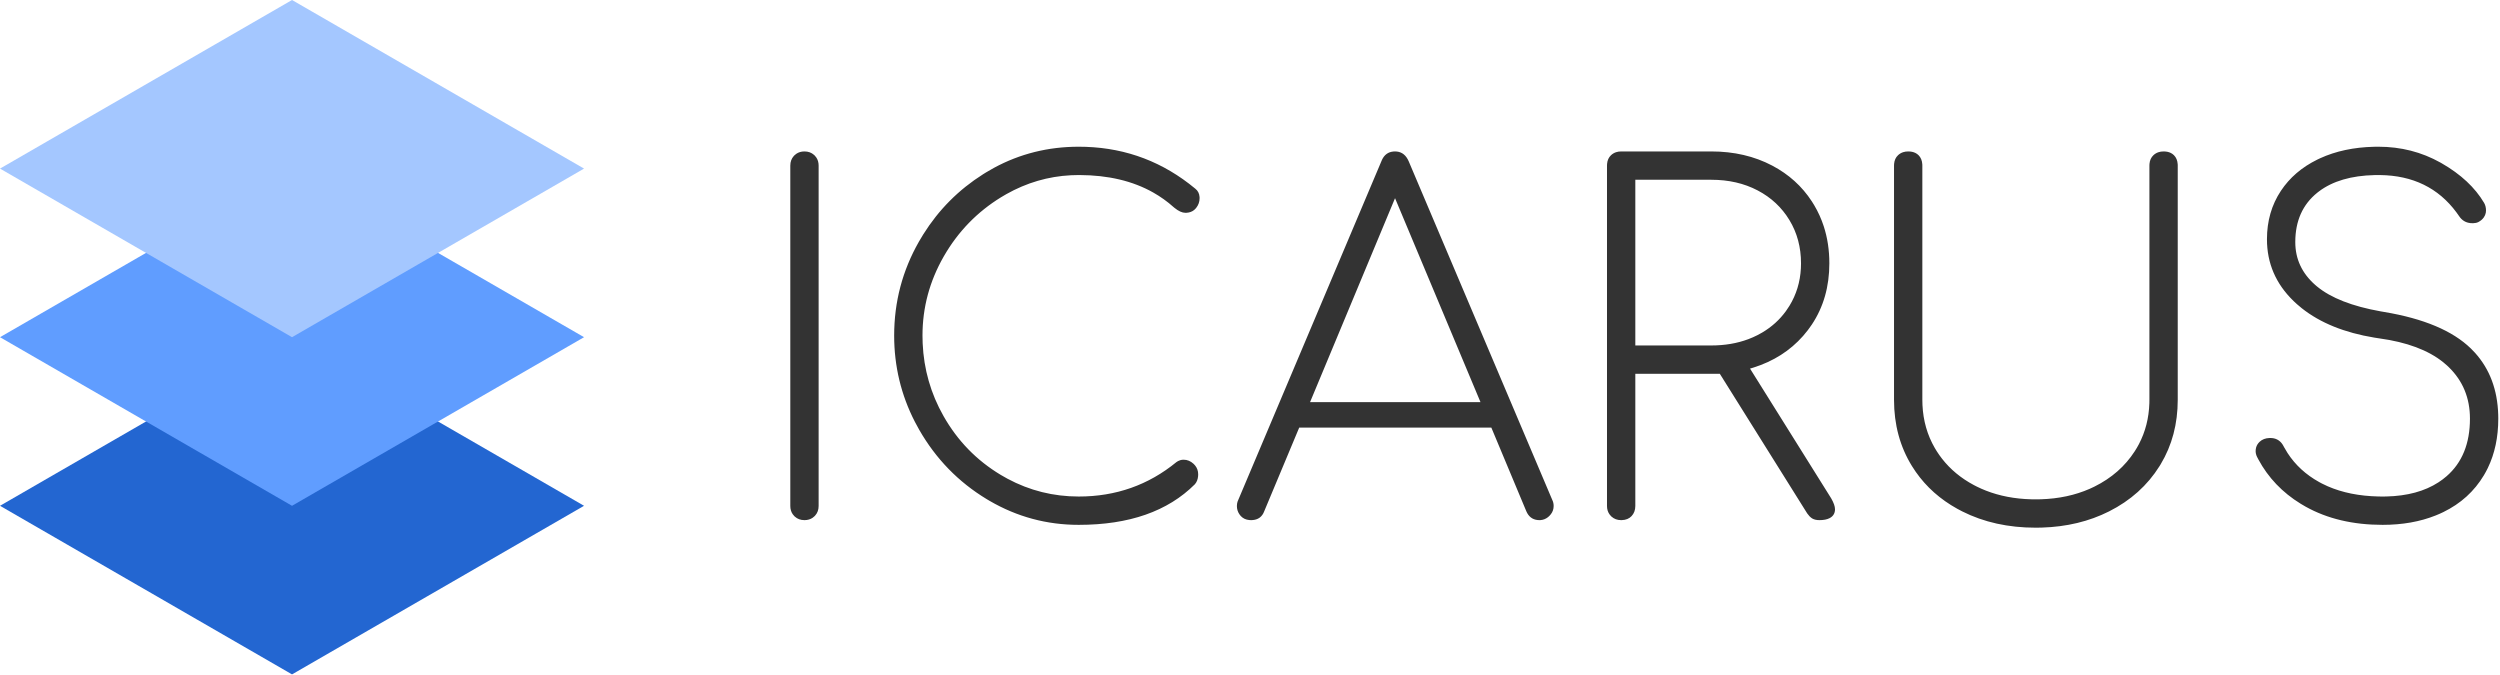
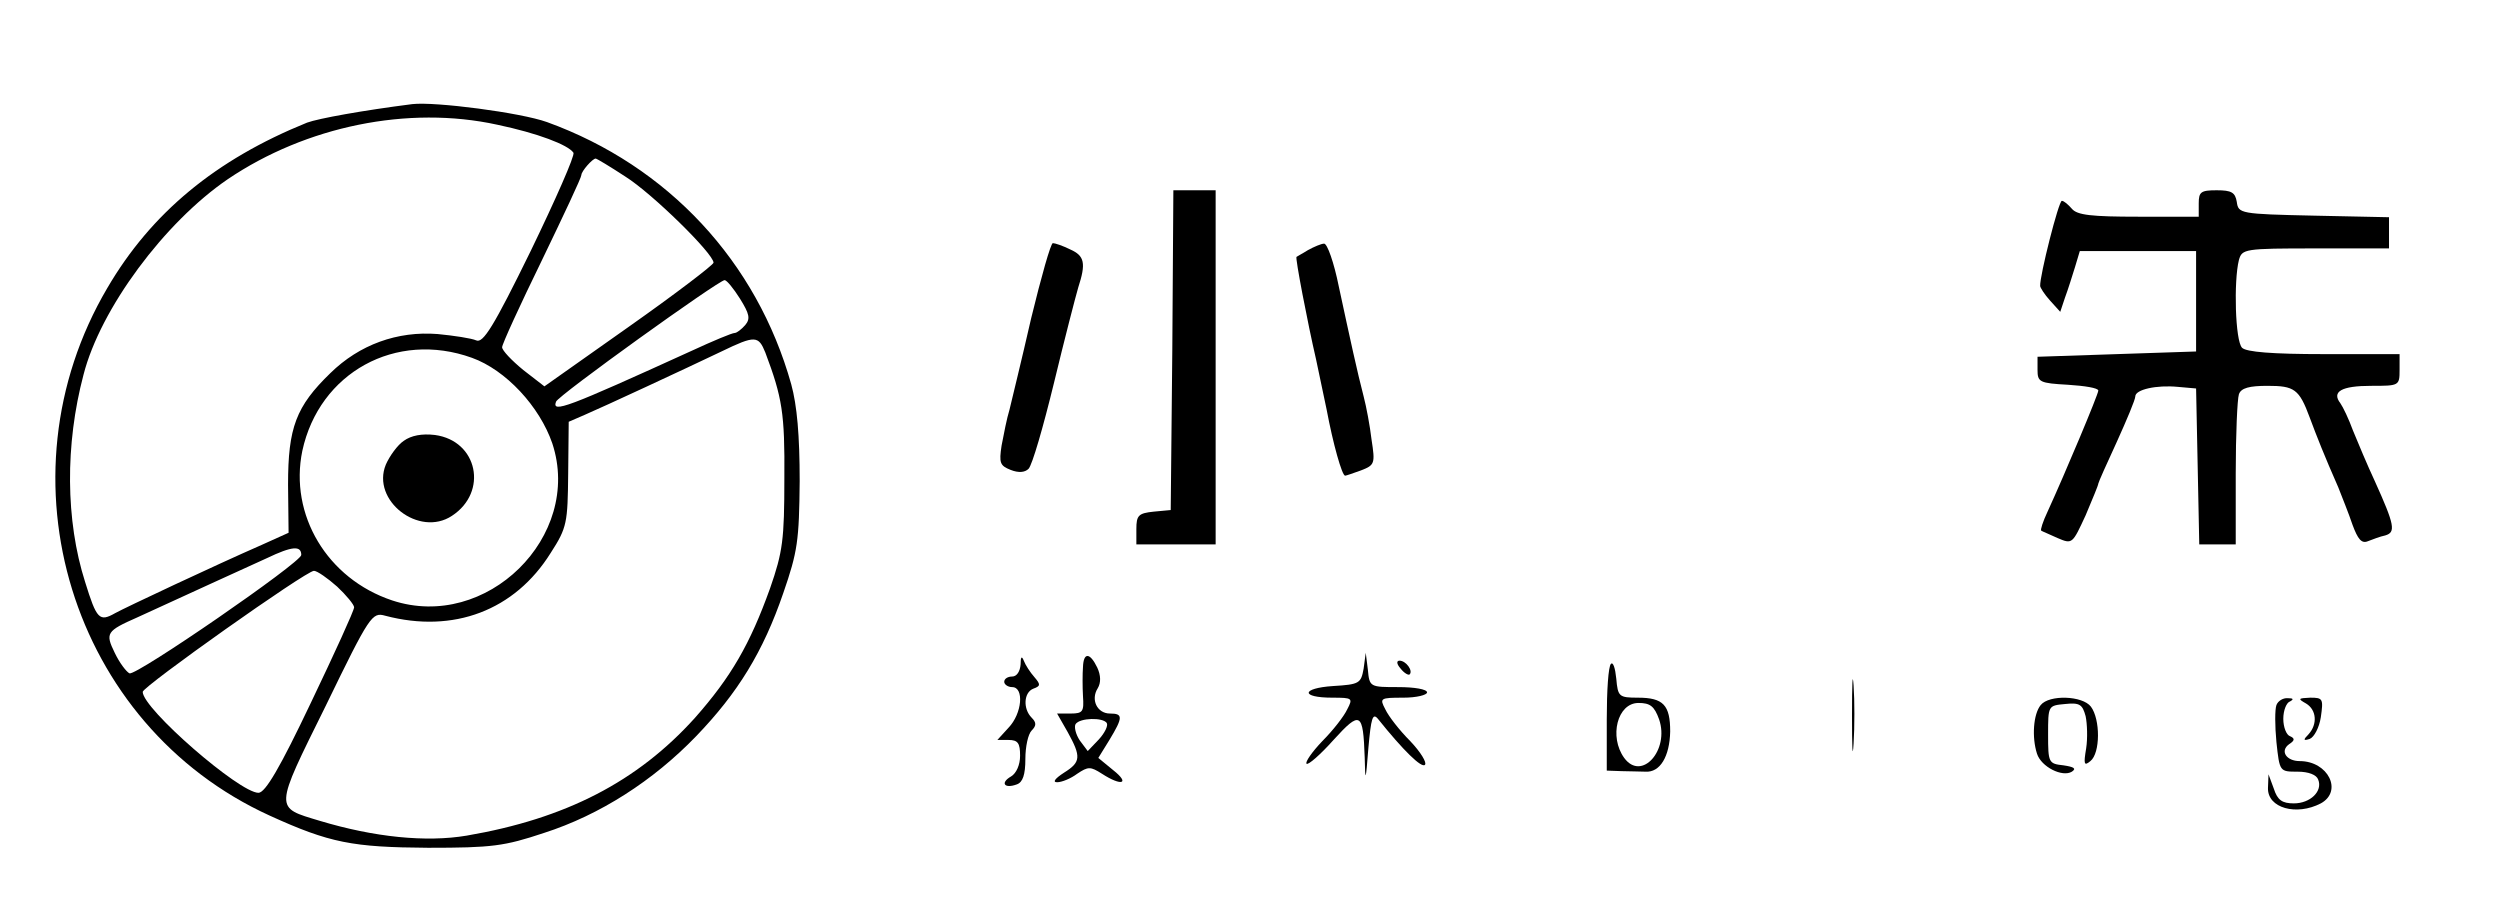
- <svg xmlns="http://www.w3.org/2000/svg" version="1.1" width="949" height="256" viewbox="0 0 949 256">
-   <path fill="#2366d1" d="M110.851 128L221.703 192L110.851 256L0 192Z" />
-   <path fill="#609dff" d="M110.851 64L221.703 128L110.851 192L0 128Z" />
-   <path fill="#a4c7ff" d="M110.851 0L221.703 64L110.851 128L0 64Z" />
-   <g transform="translate(300, 55.695), scale(0.7)" fill="#333">
-     <path d="M 613.888 10.24 L 613.888 137.216 A 60.705 60.705 0 0 0 613.954 140.055 Q 614.553 152.847 620.602 163.316 A 50.135 50.135 0 0 0 621.696 165.12 A 51.598 51.598 0 0 0 624.562 169.185 Q 631.357 177.897 641.762 183.449 A 63.11 63.11 0 0 0 643.456 184.32 A 61.649 61.649 0 0 0 648.369 186.492 Q 659.467 190.833 672.846 191.198 A 90.809 90.809 0 0 0 675.328 191.232 A 90.563 90.563 0 0 0 678.104 191.19 Q 692.78 190.74 704.7 185.489 A 61.259 61.259 0 0 0 707.2 184.32 Q 721.152 177.408 729.088 165.12 A 49.502 49.502 0 0 0 731.322 161.299 Q 736.63 151.203 736.997 139.036 A 60.335 60.335 0 0 0 737.024 137.216 L 737.024 10.24 A 10.857 10.857 0 0 1 737.062 9.315 Q 737.313 6.384 739.2 4.608 A 7.256 7.256 0 0 1 741.925 2.981 Q 743.196 2.56 744.704 2.56 Q 746.956 2.56 748.602 3.369 A 6.472 6.472 0 0 1 750.336 4.608 Q 752.167 6.439 752.361 9.499 A 11.729 11.729 0 0 1 752.384 10.24 L 752.384 137.216 Q 752.384 156.807 743.135 172.194 A 64.077 64.077 0 0 1 742.528 173.184 Q 732.672 188.928 715.136 197.76 Q 698.912 205.931 678.635 206.543 A 109.71 109.71 0 0 1 675.328 206.592 Q 653.056 206.592 635.52 197.76 A 77.835 77.835 0 0 1 632.828 196.338 Q 618.963 188.661 610.337 176.346 A 65.778 65.778 0 0 1 608.256 173.184 Q 598.528 157.44 598.528 137.216 L 598.528 10.24 A 10.857 10.857 0 0 1 598.566 9.315 Q 598.817 6.384 600.704 4.608 A 7.256 7.256 0 0 1 603.429 2.981 Q 604.7 2.56 606.208 2.56 Q 608.46 2.56 610.106 3.369 A 6.472 6.472 0 0 1 611.84 4.608 Q 613.671 6.439 613.865 9.499 A 11.729 11.729 0 0 1 613.888 10.24 Z M 895.488 8.96 A 69.507 69.507 0 0 0 894.88 8.615 Q 879.509 0 861.184 0 A 100.005 100.005 0 0 0 858.79 0.028 Q 842.342 0.422 829.568 6.272 A 61.75 61.75 0 0 0 828.078 6.979 Q 815.456 13.172 808.32 23.936 Q 800.768 35.328 800.768 50.176 Q 800.768 69.697 815.175 83.659 A 59.222 59.222 0 0 0 817.024 85.376 A 60.63 60.63 0 0 0 819.68 87.606 Q 834.727 99.526 859.059 103.529 A 133.91 133.91 0 0 0 861.696 103.936 Q 884.116 107.004 896.419 116.925 A 41.61 41.61 0 0 1 898.432 118.656 A 43.592 43.592 0 0 1 899.28 119.455 Q 910.848 130.653 910.848 147.456 Q 910.848 167.68 898.176 178.688 A 39.281 39.281 0 0 1 893.72 182.034 Q 882.522 189.266 865.531 189.672 A 85.481 85.481 0 0 1 863.488 189.696 A 102.18 102.18 0 0 1 861.3 189.673 Q 845.567 189.336 833.654 184.112 A 55.097 55.097 0 0 1 830.592 182.656 A 56.619 56.619 0 0 1 829.066 181.842 Q 818.274 175.871 811.94 166.114 A 47.528 47.528 0 0 1 809.984 162.816 A 12.115 12.115 0 0 0 809.808 162.46 Q 807.734 158.428 803.571 158.002 A 9.942 9.942 0 0 0 802.56 157.952 A 12.194 12.194 0 0 0 802.217 157.957 Q 798.871 158.051 796.8 160 A 7.449 7.449 0 0 0 796.119 160.731 Q 794.934 162.191 794.688 164.094 A 8.003 8.003 0 0 0 794.624 165.12 A 6.218 6.218 0 0 0 794.708 166.137 Q 794.803 166.708 795.004 167.28 A 7.895 7.895 0 0 0 795.392 168.192 A 65.044 65.044 0 0 0 796.099 169.546 Q 804.091 184.419 819.055 193.615 A 74.4 74.4 0 0 0 821.76 195.2 Q 839.424 205.056 863.488 205.056 Q 879.548 205.056 892.299 199.951 A 62.036 62.036 0 0 0 896.384 198.144 Q 910.592 191.232 918.4 178.176 A 51.186 51.186 0 0 0 920.533 174.225 Q 926.208 162.515 926.208 147.456 A 72.811 72.811 0 0 0 926.178 145.354 Q 925.592 125.061 913.589 111.755 A 49.8 49.8 0 0 0 911.36 109.44 Q 896.512 94.976 864.256 89.6 A 157.882 157.882 0 0 1 862.446 89.288 Q 839.242 85.142 827.904 75.776 A 41.218 41.218 0 0 1 826.977 74.987 Q 816.128 65.472 816.128 51.712 A 49.293 49.293 0 0 1 816.128 51.578 Q 816.175 34.522 828.032 24.96 A 35.234 35.234 0 0 1 828.891 24.289 Q 840.118 15.794 859.213 15.381 A 91.194 91.194 0 0 1 861.184 15.36 A 73.044 73.044 0 0 1 862.037 15.365 Q 888.747 15.677 903.514 35.593 A 59.37 59.37 0 0 1 904.96 37.632 Q 907.22 41.022 911.076 41.419 A 10.261 10.261 0 0 0 912.128 41.472 A 14.543 14.543 0 0 0 912.743 41.459 Q 914.336 41.392 915.2 40.96 A 10.655 10.655 0 0 0 915.336 40.891 Q 916.348 40.366 917.135 39.681 A 7.607 7.607 0 0 0 918.4 38.272 Q 919.197 37.122 919.442 35.787 A 6.761 6.761 0 0 0 919.552 34.56 Q 919.552 32.256 918.528 30.464 Q 911.104 17.92 895.488 8.96 Z M 160.311 0.068 A 110.648 110.648 0 0 0 156.416 0 Q 131.565 0 110.402 11.483 A 99.343 99.343 0 0 0 106.112 13.952 A 109.009 109.009 0 0 0 104.543 14.926 Q 84.677 27.489 72.14 47.479 A 111.393 111.393 0 0 0 69.76 51.456 Q 56.32 75.008 56.32 102.4 Q 56.32 127.331 67.56 149.187 A 107.592 107.592 0 0 0 69.888 153.472 Q 83.456 177.152 106.496 191.104 A 103.444 103.444 0 0 0 108.082 192.045 Q 130.459 205.056 156.416 205.056 Q 197.376 205.056 219.392 183.04 Q 220.918 181.296 221.145 178.624 A 11.364 11.364 0 0 0 221.184 177.664 Q 221.184 174.906 219.514 172.852 A 8.614 8.614 0 0 0 218.752 172.032 A 10.501 10.501 0 0 0 218.638 171.925 Q 216.248 169.728 213.248 169.728 A 6.244 6.244 0 0 0 211.549 169.961 Q 210.906 170.141 210.291 170.463 A 7.508 7.508 0 0 0 209.408 171.008 Q 186.624 189.696 156.416 189.696 Q 135.765 189.696 117.743 180.022 A 87.237 87.237 0 0 1 114.048 177.92 Q 94.464 166.144 83.072 146.048 Q 72.704 127.758 71.772 106.604 A 95.549 95.549 0 0 1 71.68 102.4 Q 71.68 79.616 83.2 59.52 A 97.348 97.348 0 0 1 83.35 59.26 Q 94.847 39.346 114.304 27.392 A 88.056 88.056 0 0 1 117.155 25.713 Q 133.663 16.406 152.218 15.466 A 82.911 82.911 0 0 1 156.416 15.36 A 117.212 117.212 0 0 1 156.817 15.361 Q 180.184 15.441 196.829 24.848 A 63.01 63.01 0 0 1 207.872 32.768 A 23.034 23.034 0 0 0 208.339 33.158 Q 211.641 35.84 214.272 35.84 A 9.974 9.974 0 0 0 214.911 35.82 Q 217.343 35.664 219.009 34.296 A 6.873 6.873 0 0 0 219.904 33.408 A 9.994 9.994 0 0 0 220.133 33.126 Q 221.952 30.799 221.952 27.904 A 8.988 8.988 0 0 0 221.929 27.259 Q 221.724 24.398 219.648 22.784 A 110.881 110.881 0 0 0 219.543 22.697 Q 193.686 1.244 160.311 0.068 Z M 551.168 198.4 L 504.064 123.136 L 499.456 123.136 L 458.24 123.136 L 458.24 194.816 Q 458.24 198.144 456.192 200.32 Q 454.232 202.403 450.865 202.492 A 11.487 11.487 0 0 1 450.56 202.496 Q 447.452 202.496 445.349 200.598 A 7.871 7.871 0 0 1 445.056 200.32 A 7.525 7.525 0 0 1 444.182 199.275 Q 442.889 197.403 442.88 194.85 A 10.179 10.179 0 0 1 442.88 194.816 L 442.88 10.24 A 10.857 10.857 0 0 1 442.918 9.315 Q 443.169 6.384 445.056 4.608 A 7.256 7.256 0 0 1 447.781 2.981 Q 449.052 2.56 450.56 2.56 L 499.456 2.56 Q 517.888 2.56 532.48 10.24 Q 545.954 17.332 553.971 29.662 A 58.968 58.968 0 0 1 555.264 31.744 A 56.737 56.737 0 0 1 560.414 43.13 Q 563.456 52.468 563.456 63.232 Q 563.456 82.2 553.946 96.465 A 56.692 56.692 0 0 1 551.808 99.456 A 58.849 58.849 0 0 1 549.212 102.618 Q 538.621 114.637 522.253 119.779 A 72.195 72.195 0 0 1 520.448 120.32 L 564.48 190.72 Q 566.528 194.304 566.528 196.608 A 6.599 6.599 0 0 1 566.478 197.436 Q 566.253 199.208 565.035 200.395 A 5.625 5.625 0 0 1 564.352 200.96 A 6.473 6.473 0 0 1 563.547 201.443 Q 561.472 202.496 558.08 202.496 Q 555.751 202.496 554.27 201.649 A 4.911 4.911 0 0 1 553.984 201.472 Q 552.654 200.585 551.515 198.93 A 14.447 14.447 0 0 1 551.168 198.4 Z M 399.104 197.632 L 380.16 152.32 L 275.968 152.32 L 257.024 197.632 Q 255.324 202.248 250.396 202.483 A 11.297 11.297 0 0 1 249.856 202.496 A 10.258 10.258 0 0 1 248.931 202.455 Q 246.143 202.203 244.4 200.383 A 6.997 6.997 0 0 1 244.224 200.192 A 8.678 8.678 0 0 1 243.477 199.224 Q 242.176 197.264 242.176 194.816 A 7.805 7.805 0 0 1 242.282 193.521 A 7.181 7.181 0 0 1 242.944 191.488 L 320.512 7.936 A 12.196 12.196 0 0 1 320.852 7.129 Q 322.805 2.936 327.14 2.591 A 10.038 10.038 0 0 1 327.936 2.56 A 9.004 9.004 0 0 1 328.947 2.615 Q 333.29 3.106 335.36 7.936 L 413.184 191.488 Q 413.952 193.024 413.952 194.816 A 7.64 7.64 0 0 1 413.846 196.101 Q 413.457 198.383 411.648 200.192 A 9.044 9.044 0 0 1 410.871 200.886 Q 409.083 202.303 406.879 202.473 A 7.908 7.908 0 0 1 406.272 202.496 A 9.93 9.93 0 0 1 405.339 202.453 Q 400.96 202.04 399.104 197.632 Z M 15.36 10.24 L 15.36 194.816 Q 15.36 197.924 13.462 200.027 A 7.871 7.871 0 0 1 13.184 200.32 A 7.525 7.525 0 0 1 12.139 201.194 Q 10.267 202.487 7.714 202.496 A 10.179 10.179 0 0 1 7.68 202.496 Q 4.572 202.496 2.469 200.598 A 7.871 7.871 0 0 1 2.176 200.32 A 7.525 7.525 0 0 1 1.302 199.275 Q 0.009 197.403 0 194.85 A 10.179 10.179 0 0 1 0 194.816 L 0 10.24 Q 0 7.132 1.898 5.029 A 7.871 7.871 0 0 1 2.176 4.736 A 7.525 7.525 0 0 1 3.221 3.862 Q 5.093 2.569 7.646 2.56 A 10.179 10.179 0 0 1 7.68 2.56 Q 10.788 2.56 12.891 4.458 A 7.871 7.871 0 0 1 13.184 4.736 A 7.525 7.525 0 0 1 14.058 5.781 Q 15.351 7.653 15.36 10.206 A 10.179 10.179 0 0 1 15.36 10.24 Z M 281.856 138.496 L 374.272 138.496 L 327.936 27.904 L 281.856 138.496 Z M 458.24 107.776 L 499.456 107.776 Q 510.418 107.776 519.519 104.362 A 48.175 48.175 0 0 0 524.544 102.144 A 47.471 47.471 0 0 0 527.059 100.761 Q 534.75 96.219 539.878 89.183 A 43.678 43.678 0 0 0 541.824 86.272 Q 547.436 77.109 548.027 65.896 A 50.673 50.673 0 0 0 548.096 63.232 Q 548.096 50.176 541.824 39.808 Q 535.552 29.44 524.544 23.68 Q 513.536 17.92 499.456 17.92 L 458.24 17.92 L 458.24 107.776 Z" vector-effect="non-scaling-stroke" />
+ <svg xmlns="http://www.w3.org/2000/svg" version="1.0" width="473pt" height="173pt" viewBox="0 0 473 173" preserveAspectRatio="xMidYMid meet">
+   <g transform="translate(0,173) scale(0.1,-0.1)" fill="#000000" stroke="none">
+     <path d="M780 1533 c-94 -12 -177 -27 -199 -35 -173 -70 -295 -171 -378 -313 -212 -360 -68 -827 307 -998 114 -52 157 -60 300 -61 121 0 144 3 219 28 106 34 207 99 288 183 79 82 127 160 165 271 27 78 30 99 31 212 0 86 -5 143 -16 183 -65 232 -233 413 -462 496 -50 18 -212 39 -255 34z m161 -39 c76 -16 134 -38 144 -53 3 -5 -34 -89 -81 -186 -70 -143 -90 -175 -103 -169 -9 4 -42 9 -73 12 -76 6 -148 -20 -203 -74 -65 -63 -80 -103 -80 -211 l1 -91 -51 -23 c-89 -39 -259 -119 -277 -129 -30 -17 -35 -12 -57 59 -37 116 -38 260 -3 392 32 125 153 288 273 370 148 100 341 140 510 103z m242 -98 c51 -32 167 -146 167 -163 0 -4 -72 -59 -160 -121 l-160 -113 -40 31 c-22 18 -40 37 -40 43 0 6 34 80 75 164 41 85 75 157 75 162 0 7 21 31 27 31 2 0 27 -15 56 -34z m217 -231 c18 -29 20 -38 10 -50 -7 -8 -16 -15 -20 -15 -5 0 -41 -15 -82 -34 -237 -108 -264 -118 -256 -96 3 11 308 230 319 230 4 0 17 -16 29 -35z m48 -102 c32 -85 37 -115 36 -238 0 -116 -3 -139 -27 -208 -38 -106 -74 -168 -142 -245 -109 -121 -245 -191 -432 -223 -77 -13 -175 -3 -278 28 -86 26 -87 19 11 217 84 173 88 178 113 171 129 -34 245 10 313 119 31 48 32 57 33 150 l1 98 30 13 c35 15 190 87 259 120 64 31 70 30 83 -2z m-555 -10 c64 -23 128 -92 152 -162 58 -176 -125 -356 -303 -297 -123 41 -195 162 -170 283 32 148 177 228 321 176z m-323 -373 c0 -14 -312 -229 -325 -224 -6 3 -19 20 -28 39 -18 37 -16 41 43 67 89 41 199 91 245 112 48 23 65 24 65 6z m68 -60 c17 -16 32 -34 32 -39 0 -6 -37 -87 -82 -181 -58 -122 -86 -170 -99 -170 -36 0 -219 159 -219 191 0 10 309 229 324 229 6 0 26 -14 44 -30z" />
+     <path d="M764 896 c-12 -8 -27 -29 -34 -45 -28 -68 63 -138 125 -97 69 45 49 142 -32 153 -25 3 -45 -1 -59 -11z" />
+     <path d="M2218 1068 l-3 -303 -32 -3 c-29 -3 -33 -7 -33 -33 l0 -29 75 0 75 0 0 335 0 335 -40 0 -40 0 -2 -302z" />
+     <path d="M4160 1345 l0 -25 -114 0 c-89 0 -116 3 -126 15 -7 8 -15 15 -19 15 -6 0 -42 -142 -41 -161 0 -3 8 -16 19 -28 l19 -21 9 27 c6 16 14 42 19 58 l9 30 110 0 110 0 0 -95 0 -95 -150 -5 -150 -5 0 -25 c0 -23 4 -25 58 -28 31 -2 57 -6 57 -11 0 -7 -63 -157 -96 -229 -9 -19 -14 -35 -12 -36 1 -1 16 -7 31 -14 28 -12 28 -11 53 43 13 31 24 57 24 60 0 2 16 38 35 79 19 42 35 80 35 86 0 13 40 22 81 18 l34 -3 3 -147 3 -148 34 0 35 0 0 134 c0 74 3 141 6 150 4 12 20 16 54 16 51 0 60 -6 80 -60 13 -35 28 -73 54 -132 7 -18 20 -50 27 -71 10 -27 17 -36 29 -31 8 3 23 9 33 11 20 6 18 19 -20 103 -14 30 -32 73 -41 95 -8 22 -19 45 -24 52 -17 22 2 33 58 33 53 0 54 0 54 30 l0 30 -143 0 c-98 0 -147 4 -155 12 -13 13 -16 126 -6 166 6 21 10 22 145 22 l139 0 0 30 0 29 -142 3 c-140 3 -143 4 -146 26 -3 18 -10 22 -38 22 -30 0 -34 -3 -34 -25z" />
+     <path d="M1951 1128 c-18 -79 -37 -156 -41 -173 -5 -16 -11 -47 -15 -68 -5 -33 -3 -38 17 -46 15 -6 27 -5 34 2 7 7 28 80 48 162 20 83 41 164 46 181 15 46 12 60 -15 72 -14 7 -29 12 -33 12 -4 0 -22 -64 -41 -142z" />
+     <path d="M2475 1257 c-11 -7 -21 -12 -22 -13 -3 0 21 -125 37 -194 4 -19 13 -62 20 -95 12 -64 29 -125 35 -125 2 0 16 5 30 10 26 10 27 13 20 58 -3 26 -10 63 -15 82 -12 46 -25 106 -47 208 -9 45 -22 82 -28 81 -5 0 -19 -6 -30 -12z" />
+     <path d="M1931 473 c-1 -13 -7 -23 -16 -23 -8 0 -15 -4 -15 -10 0 -5 7 -10 15 -10 23 0 19 -50 -7 -77 l-21 -23 21 0 c18 0 22 -6 22 -30 0 -17 -7 -33 -17 -39 -21 -12 -13 -24 11 -15 11 4 16 18 16 48 0 23 5 47 12 54 9 9 9 15 0 24 -17 17 -15 48 3 55 14 5 14 8 2 22 -8 9 -17 23 -20 31 -4 10 -6 7 -6 -7z" />
+     <path d="M2049 468 c-1 -13 -1 -38 0 -55 2 -29 0 -33 -23 -33 l-26 0 20 -35 c26 -47 25 -57 -7 -77 -17 -11 -22 -18 -13 -18 9 0 26 7 38 16 21 14 25 14 47 0 37 -24 54 -19 21 7 l-28 23 21 34 c26 43 26 50 1 50 -24 0 -37 26 -23 48 6 10 6 24 -1 39 -14 29 -26 29 -27 1z m45 -106 c3 -5 -4 -19 -15 -31 l-21 -22 -15 20 c-8 12 -11 26 -8 31 8 12 52 13 59 2z" />
+     <path d="M2580 465 c-5 -28 -8 -30 -58 -33 -60 -4 -62 -22 -1 -22 38 0 39 -1 28 -22 -6 -13 -27 -40 -47 -60 -20 -21 -33 -40 -30 -43 3 -3 26 17 51 45 51 56 56 53 59 -33 1 -48 2 -47 7 18 5 56 8 67 18 55 48 -60 83 -94 89 -87 4 4 -8 24 -28 45 -20 20 -41 47 -47 60 -11 21 -10 22 34 22 25 0 45 5 45 10 0 6 -24 10 -54 10 -54 0 -55 0 -58 33 l-4 32 -4 -30z" />
+     <path d="M2650 465 c7 -9 15 -13 17 -11 7 7 -7 26 -19 26 -6 0 -6 -6 2 -15z" />
+     <path d="M3048 474 c-5 -4 -8 -51 -8 -105 l0 -97 28 -1 c15 0 35 -1 45 -1 28 -2 46 29 47 76 0 50 -13 64 -61 64 -36 0 -38 2 -41 36 -2 20 -6 32 -10 28z m91 -105 c20 -58 -33 -118 -66 -73 -29 40 -13 104 27 104 22 0 30 -6 39 -31z" />
+     <path d="M3504 375 c0 -60 1 -84 3 -52 2 32 2 81 0 110 -2 29 -3 3 -3 -58z" />
+     <path d="M3861 396 c-14 -17 -17 -61 -7 -92 8 -25 48 -45 66 -34 9 6 4 9 -16 12 -28 3 -29 5 -29 58 0 55 0 55 32 58 28 3 33 -1 39 -23 3 -14 4 -42 1 -61 -5 -30 -4 -34 8 -24 19 15 19 79 1 103 -16 21 -79 23 -95 3z" />
+     <path d="M4307 396 c-3 -8 -3 -39 0 -70 6 -56 6 -56 40 -56 21 0 36 -6 39 -15 9 -22 -15 -45 -46 -45 -22 0 -31 6 -38 28 l-10 27 -1 -26 c-1 -38 54 -53 100 -29 42 23 14 80 -40 80 -25 0 -38 19 -20 32 11 7 11 11 2 15 -7 2 -13 17 -13 33 0 16 6 31 13 33 7 4 6 6 -4 6 -9 1 -19 -5 -22 -13z" />
+     <path d="M4363 399 c20 -12 22 -39 5 -58 -11 -11 -10 -13 2 -9 8 3 18 21 21 41 5 35 4 37 -20 37 -23 -1 -24 -2 -8 -11z" />
  </g>
</svg>
